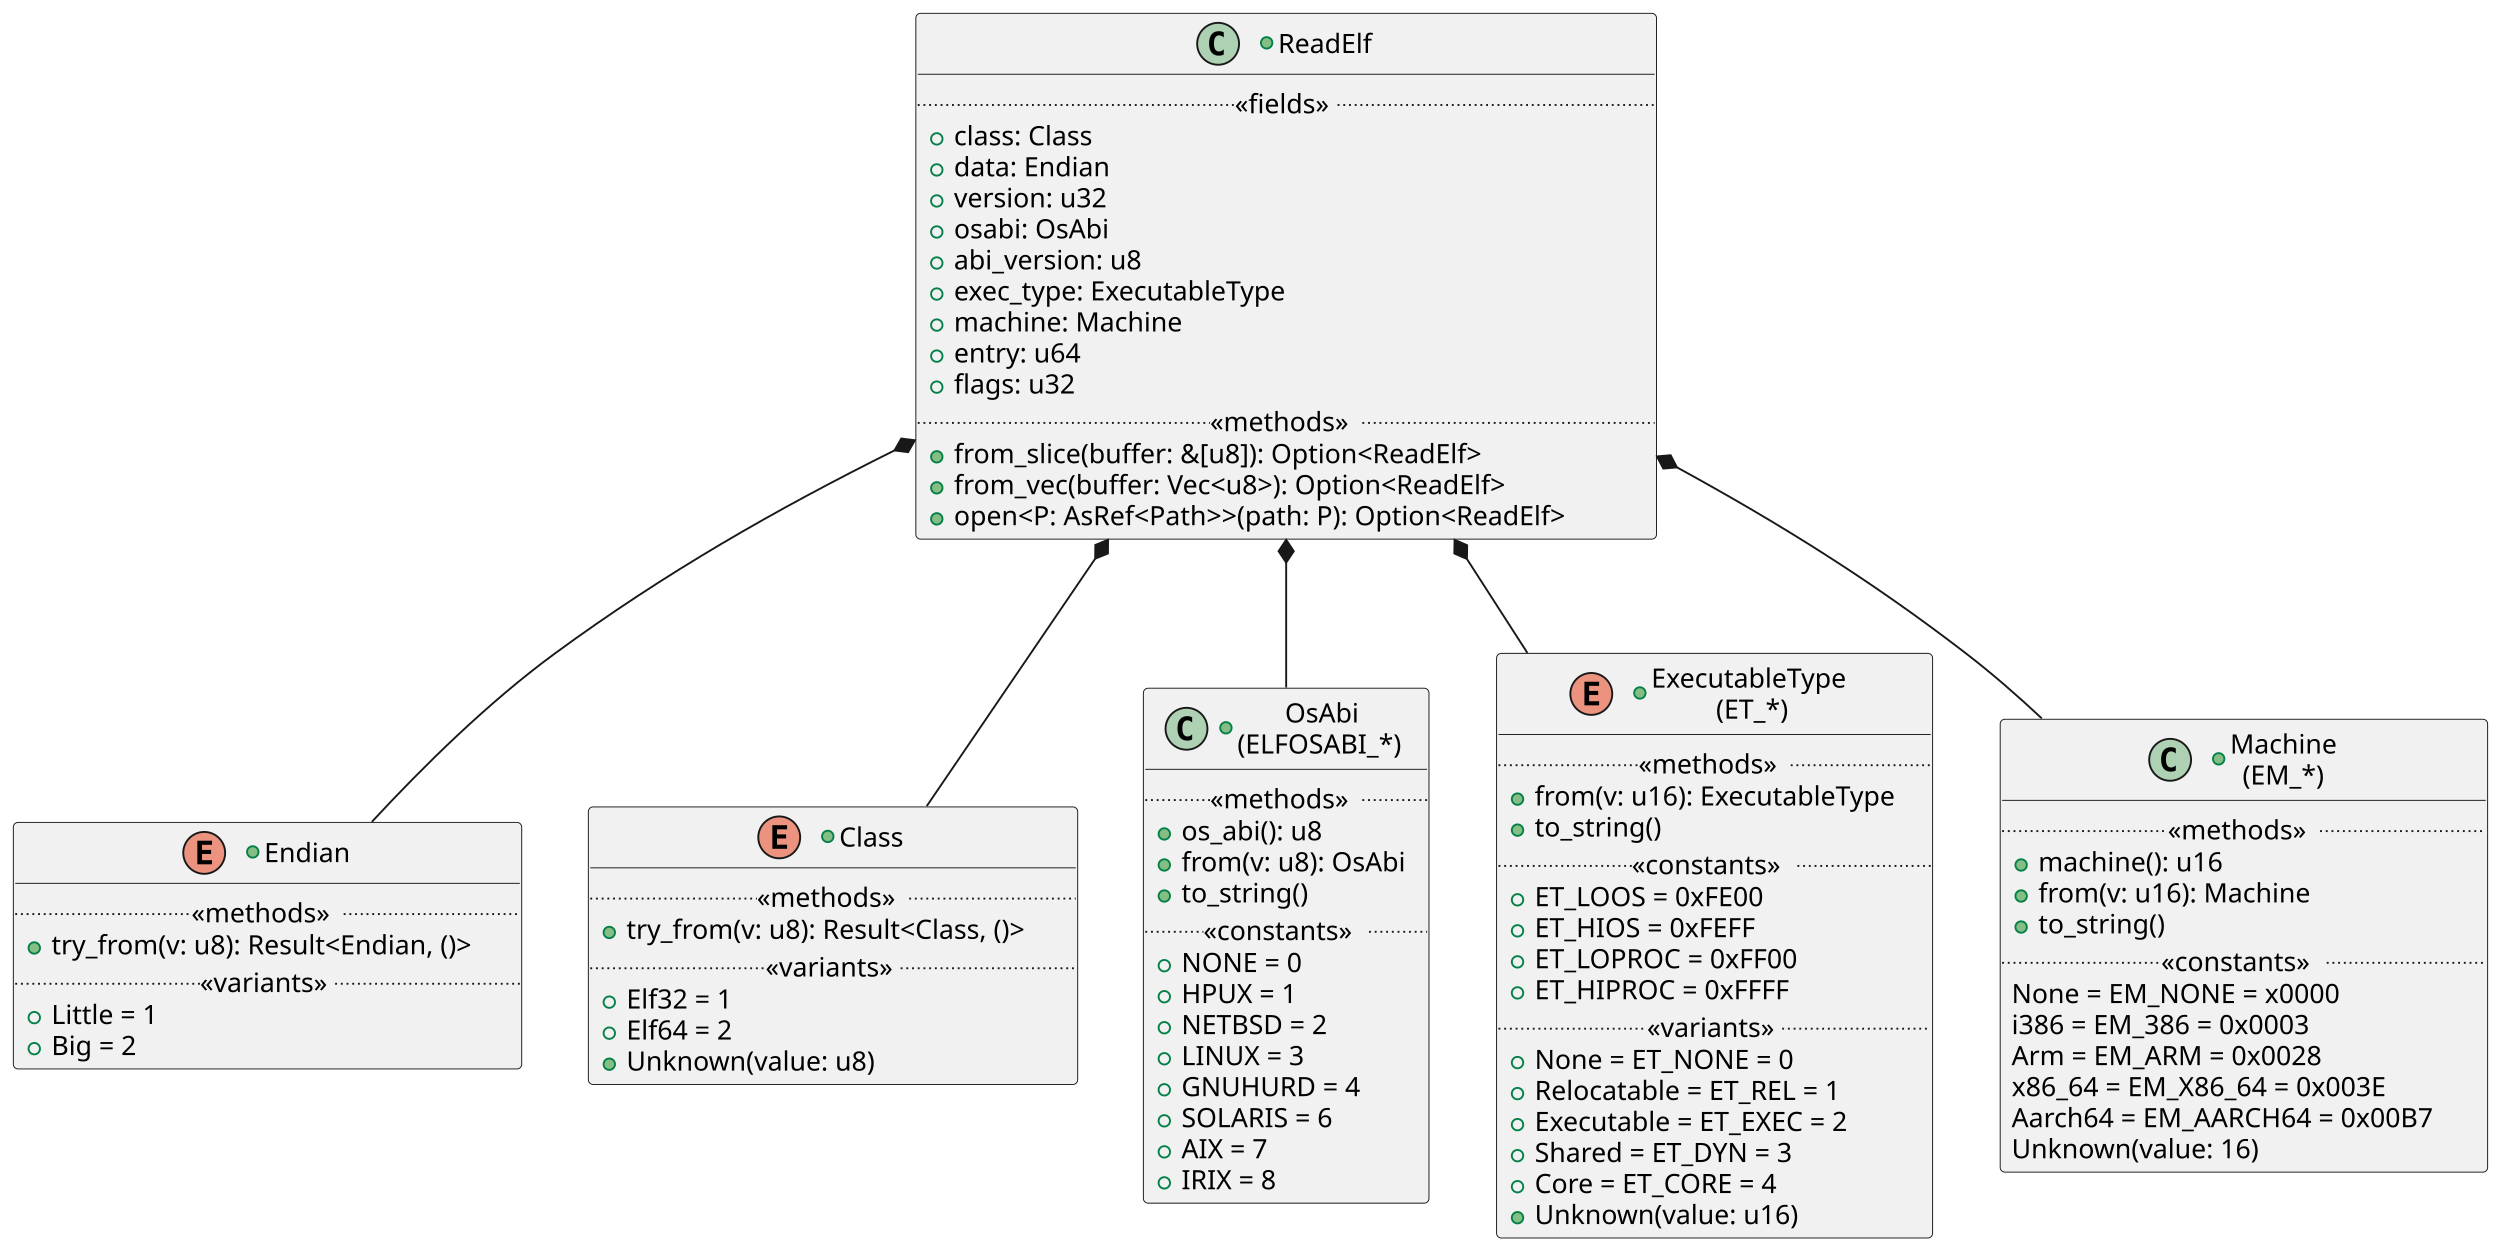
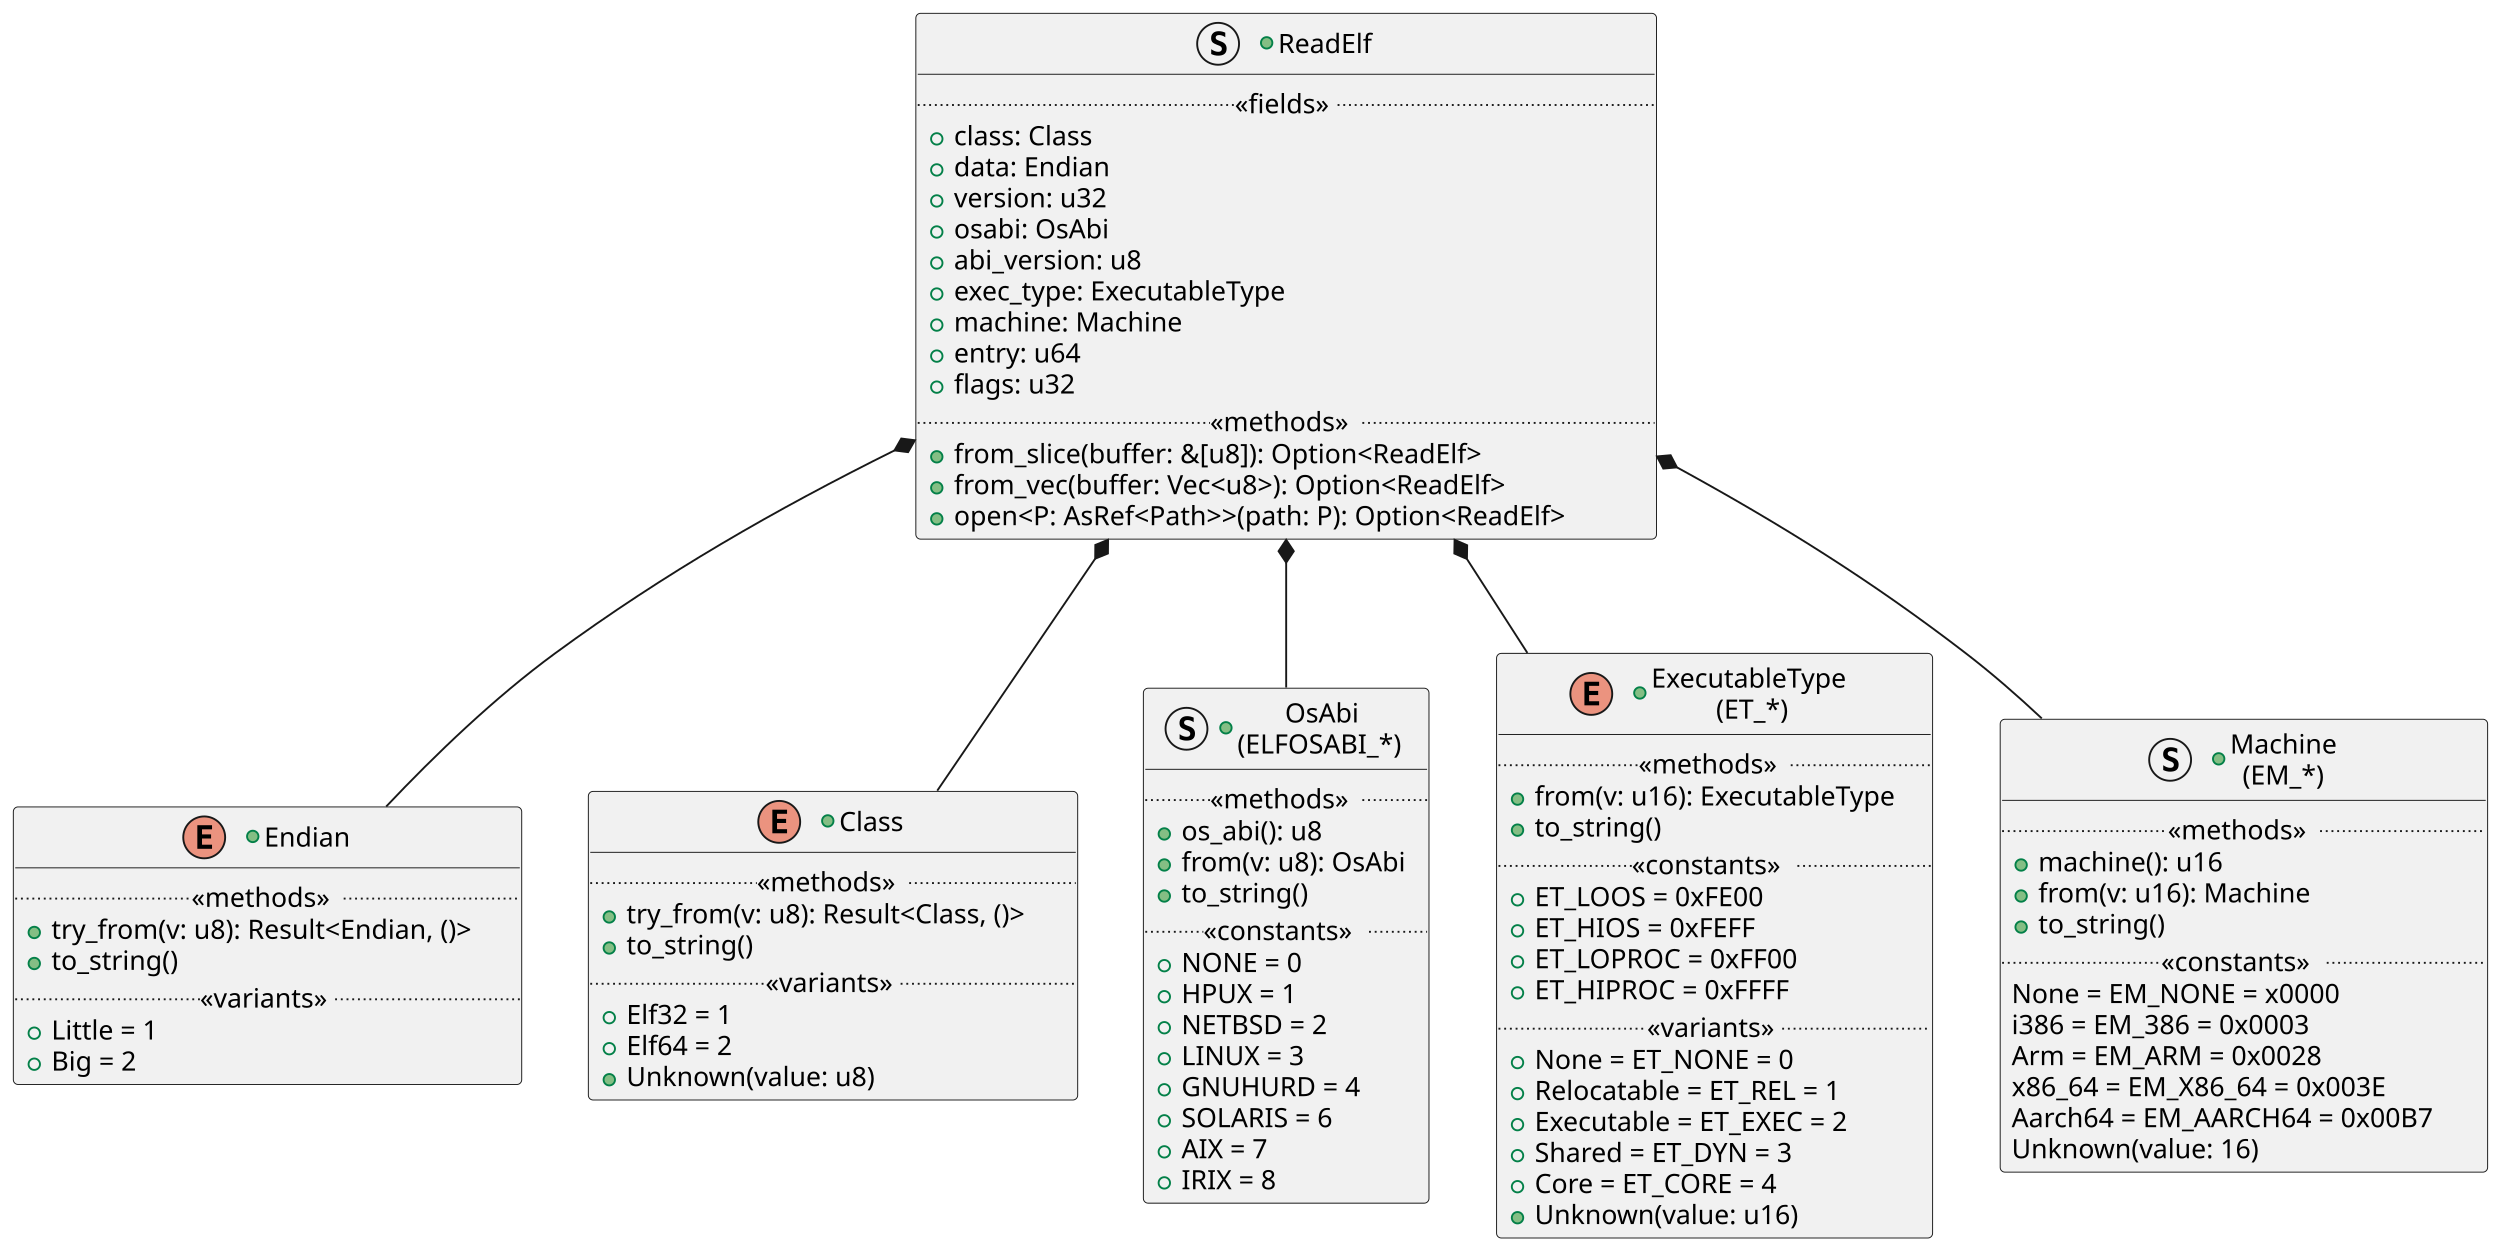
<svg xmlns="http://www.w3.org/2000/svg" contentStyleType="text/css" height="657px" preserveAspectRatio="none" style="width:1313px;height:657px;background:#FFFFFF;" version="1.1" viewBox="0 0 1313 657" width="1313px" zoomAndPan="magnify">
  <defs />
  <g>
    <g id="elem_ReadElf">
      <rect codeLine="1" fill="#F1F1F1" height="276.156" id="ReadElf" rx="2.5" ry="2.5" style="stroke:#181818;stroke-width:0.5;" width="389" x="481" y="7" />
-       <ellipse cx="639.75" cy="23" fill="#ADD1B2" rx="11" ry="11" style="stroke:#181818;stroke-width:1.0;" />
-       <path d="M642.719,28.641 Q642.141,28.938 641.5,29.078 Q640.859,29.234 640.156,29.234 Q637.656,29.234 636.328,27.594 Q635.016,25.938 635.016,22.812 Q635.016,19.688 636.328,18.031 Q637.656,16.375 640.156,16.375 Q640.859,16.375 641.5,16.531 Q642.156,16.688 642.719,16.984 L642.719,19.703 Q642.094,19.125 641.5,18.859 Q640.906,18.578 640.281,18.578 Q638.938,18.578 638.25,19.656 Q637.562,20.719 637.562,22.812 Q637.562,24.906 638.25,25.984 Q638.938,27.047 640.281,27.047 Q640.906,27.047 641.5,26.781 Q642.094,26.5 642.719,25.922 L642.719,28.641 Z " fill="#000000" />
+       <ellipse cx="639.75" cy="23" fill="#F1F1F1" rx="11" ry="11" style="stroke:#181818;stroke-width:1.0;" />
+       <path d="M639.234,23.562 Q637.375,22.859 636.719,22.094 Q636.078,21.312 636.078,20 Q636.078,18.312 637.156,17.344 Q638.234,16.375 640.109,16.375 Q640.969,16.375 641.812,16.578 Q642.672,16.766 643.516,17.156 L643.516,19.547 Q642.734,18.984 641.906,18.703 Q641.094,18.406 640.297,18.406 Q639.422,18.406 638.938,18.766 Q638.469,19.125 638.469,19.781 Q638.469,20.297 638.812,20.641 Q639.156,20.969 640.25,21.375 L641.312,21.781 Q642.797,22.328 643.5,23.234 Q644.219,24.141 644.219,25.516 Q644.219,27.391 643.109,28.312 Q642,29.234 639.75,29.234 Q638.828,29.234 637.906,29.016 Q636.984,28.797 636.125,28.375 L636.125,25.844 Q637.094,26.531 638.016,26.875 Q638.938,27.219 639.828,27.219 Q640.734,27.219 641.234,26.812 Q641.734,26.391 641.734,25.656 Q641.734,25.094 641.391,24.688 Q641.062,24.266 640.438,24.016 L639.234,23.562 Z " fill="#000000" />
      <ellipse cx="665.25" cy="22.5" fill="#84BE84" rx="3" ry="3" style="stroke:#038048;stroke-width:1.0;" />
      <text fill="#000000" font-family="sans-serif" font-size="14" lengthAdjust="spacing" textLength="52" x="671.25" y="27.847">ReadElf</text>
      <line style="stroke:#181818;stroke-width:0.5;" x1="482" x2="869" y1="39" y2="39" />
      <ellipse cx="492" cy="72.945" fill="none" rx="3" ry="3" style="stroke:#038048;stroke-width:1.0;" />
      <text fill="#000000" font-family="sans-serif" font-size="14" lengthAdjust="spacing" textLength="81" x="501" y="76.292">class: Class</text>
      <ellipse cx="492" cy="89.242" fill="none" rx="3" ry="3" style="stroke:#038048;stroke-width:1.0;" />
      <text fill="#000000" font-family="sans-serif" font-size="14" lengthAdjust="spacing" textLength="86" x="501" y="92.589">data: Endian</text>
      <ellipse cx="492" cy="105.539" fill="none" rx="3" ry="3" style="stroke:#038048;stroke-width:1.0;" />
      <text fill="#000000" font-family="sans-serif" font-size="14" lengthAdjust="spacing" textLength="86" x="501" y="108.886">version: u32</text>
      <ellipse cx="492" cy="121.836" fill="none" rx="3" ry="3" style="stroke:#038048;stroke-width:1.0;" />
      <text fill="#000000" font-family="sans-serif" font-size="14" lengthAdjust="spacing" textLength="86" x="501" y="125.183">osabi: OsAbi</text>
      <ellipse cx="492" cy="138.133" fill="none" rx="3" ry="3" style="stroke:#038048;stroke-width:1.0;" />
      <text fill="#000000" font-family="sans-serif" font-size="14" lengthAdjust="spacing" textLength="104" x="501" y="141.48">abi_version: u8</text>
      <ellipse cx="492" cy="154.43" fill="none" rx="3" ry="3" style="stroke:#038048;stroke-width:1.0;" />
      <text fill="#000000" font-family="sans-serif" font-size="14" lengthAdjust="spacing" textLength="189" x="501" y="157.776">exec_type: ExecutableType</text>
      <ellipse cx="492" cy="170.727" fill="none" rx="3" ry="3" style="stroke:#038048;stroke-width:1.0;" />
      <text fill="#000000" font-family="sans-serif" font-size="14" lengthAdjust="spacing" textLength="126" x="501" y="174.073">machine: Machine</text>
      <ellipse cx="492" cy="187.023" fill="none" rx="3" ry="3" style="stroke:#038048;stroke-width:1.0;" />
      <text fill="#000000" font-family="sans-serif" font-size="14" lengthAdjust="spacing" textLength="71" x="501" y="190.37">entry: u64</text>
      <ellipse cx="492" cy="203.32" fill="none" rx="3" ry="3" style="stroke:#038048;stroke-width:1.0;" />
      <text fill="#000000" font-family="sans-serif" font-size="14" lengthAdjust="spacing" textLength="68" x="501" y="206.667">flags: u32</text>
      <line style="stroke:#181818;stroke-width:1.0;stroke-dasharray:1.0,2.0;" x1="482" x2="648.5" y1="55.148" y2="55.148" />
      <text fill="#000000" font-family="sans-serif" font-size="14" lengthAdjust="spacing" textLength="54" x="648.5" y="59.495">«fields»</text>
      <line style="stroke:#181818;stroke-width:1.0;stroke-dasharray:1.0,2.0;" x1="702.5" x2="869" y1="55.148" y2="55.148" />
      <ellipse cx="492" cy="239.914" fill="#84BE84" rx="3" ry="3" style="stroke:#038048;stroke-width:1.0;" />
      <text fill="#000000" font-family="sans-serif" font-size="14" lengthAdjust="spacing" textLength="299" x="501" y="243.261">from_slice(buffer: &amp;[u8]): Option&lt;ReadElf&gt;</text>
      <ellipse cx="492" cy="256.211" fill="#84BE84" rx="3" ry="3" style="stroke:#038048;stroke-width:1.0;" />
      <text fill="#000000" font-family="sans-serif" font-size="14" lengthAdjust="spacing" textLength="320" x="501" y="259.558">from_vec(buffer: Vec&lt;u8&gt;): Option&lt;ReadElf&gt;</text>
      <ellipse cx="492" cy="272.508" fill="#84BE84" rx="3" ry="3" style="stroke:#038048;stroke-width:1.0;" />
      <text fill="#000000" font-family="sans-serif" font-size="14" lengthAdjust="spacing" textLength="363" x="501" y="275.854">open&lt;P: AsRef&lt;Path&gt;&gt;(path: P): Option&lt;ReadElf&gt;</text>
      <line style="stroke:#181818;stroke-width:1.0;stroke-dasharray:1.0,2.0;" x1="482" x2="635.5" y1="222.117" y2="222.117" />
      <text fill="#000000" font-family="sans-serif" font-size="14" lengthAdjust="spacing" textLength="80" x="635.5" y="226.464">«methods»</text>
      <line style="stroke:#181818;stroke-width:1.0;stroke-dasharray:1.0,2.0;" x1="715.5" x2="869" y1="222.117" y2="222.117" />
    </g>
    <g id="elem_Endian">
-       <rect codeLine="18" fill="#F1F1F1" height="129.484" id="Endian" rx="2.5" ry="2.5" style="stroke:#181818;stroke-width:0.5;" width="267" x="7" y="431.93" />
-       <ellipse cx="107.25" cy="447.93" fill="#EB937F" rx="11" ry="11" style="stroke:#181818;stroke-width:1.0;" />
-       <path d="M111.359,453.93 L103.641,453.93 L103.641,441.539 L111.359,441.539 L111.359,443.696 L106.094,443.696 L106.094,446.368 L110.859,446.368 L110.859,448.524 L106.094,448.524 L106.094,451.774 L111.359,451.774 L111.359,453.93 Z " fill="#000000" />
-       <ellipse cx="132.75" cy="447.43" fill="#84BE84" rx="3" ry="3" style="stroke:#038048;stroke-width:1.0;" />
-       <text fill="#000000" font-family="sans-serif" font-size="14" lengthAdjust="spacing" textLength="47" x="138.75" y="452.777">Endian</text>
-       <line style="stroke:#181818;stroke-width:0.5;" x1="8" x2="273" y1="463.93" y2="463.93" />
-       <ellipse cx="18" cy="497.875" fill="#84BE84" rx="3" ry="3" style="stroke:#038048;stroke-width:1.0;" />
-       <text fill="#000000" font-family="sans-serif" font-size="14" lengthAdjust="spacing" textLength="241" x="27" y="501.222">try_from(v: u8): Result&lt;Endian, ()&gt;</text>
-       <line style="stroke:#181818;stroke-width:1.0;stroke-dasharray:1.0,2.0;" x1="8" x2="100.5" y1="480.078" y2="480.078" />
-       <text fill="#000000" font-family="sans-serif" font-size="14" lengthAdjust="spacing" textLength="80" x="100.5" y="484.425">«methods»</text>
-       <line style="stroke:#181818;stroke-width:1.0;stroke-dasharray:1.0,2.0;" x1="180.5" x2="273" y1="480.078" y2="480.078" />
-       <ellipse cx="18" cy="534.469" fill="none" rx="3" ry="3" style="stroke:#038048;stroke-width:1.0;" />
-       <text fill="#000000" font-family="sans-serif" font-size="14" lengthAdjust="spacing" textLength="61" x="27" y="537.816">Little = 1</text>
-       <ellipse cx="18" cy="550.766" fill="none" rx="3" ry="3" style="stroke:#038048;stroke-width:1.0;" />
-       <text fill="#000000" font-family="sans-serif" font-size="14" lengthAdjust="spacing" textLength="51" x="27" y="554.113">Big = 2</text>
-       <line style="stroke:#181818;stroke-width:1.0;stroke-dasharray:1.0,2.0;" x1="8" x2="105" y1="516.672" y2="516.672" />
-       <text fill="#000000" font-family="sans-serif" font-size="14" lengthAdjust="spacing" textLength="71" x="105" y="521.019">«variants»</text>
-       <line style="stroke:#181818;stroke-width:1.0;stroke-dasharray:1.0,2.0;" x1="176" x2="273" y1="516.672" y2="516.672" />
+       <rect codeLine="18" fill="#F1F1F1" height="145.781" id="Endian" rx="2.5" ry="2.5" style="stroke:#181818;stroke-width:0.5;" width="267" x="7" y="423.79" />
+       <ellipse cx="107.25" cy="439.79" fill="#EB937F" rx="11" ry="11" style="stroke:#181818;stroke-width:1.0;" />
+       <path d="M111.359,445.79 L103.641,445.79 L103.641,433.399 L111.359,433.399 L111.359,435.556 L106.094,435.556 L106.094,438.228 L110.859,438.228 L110.859,440.384 L106.094,440.384 L106.094,443.634 L111.359,443.634 L111.359,445.79 Z " fill="#000000" />
+       <ellipse cx="132.75" cy="439.29" fill="#84BE84" rx="3" ry="3" style="stroke:#038048;stroke-width:1.0;" />
+       <text fill="#000000" font-family="sans-serif" font-size="14" lengthAdjust="spacing" textLength="47" x="138.75" y="444.637">Endian</text>
+       <line style="stroke:#181818;stroke-width:0.5;" x1="8" x2="273" y1="455.79" y2="455.79" />
+       <ellipse cx="18" cy="489.735" fill="#84BE84" rx="3" ry="3" style="stroke:#038048;stroke-width:1.0;" />
+       <text fill="#000000" font-family="sans-serif" font-size="14" lengthAdjust="spacing" textLength="241" x="27" y="493.082">try_from(v: u8): Result&lt;Endian, ()&gt;</text>
+       <ellipse cx="18" cy="506.032" fill="#84BE84" rx="3" ry="3" style="stroke:#038048;stroke-width:1.0;" />
+       <text fill="#000000" font-family="sans-serif" font-size="14" lengthAdjust="spacing" textLength="70" x="27" y="509.379">to_string()</text>
+       <line style="stroke:#181818;stroke-width:1.0;stroke-dasharray:1.0,2.0;" x1="8" x2="100.5" y1="471.938" y2="471.938" />
+       <text fill="#000000" font-family="sans-serif" font-size="14" lengthAdjust="spacing" textLength="80" x="100.5" y="476.285">«methods»</text>
+       <line style="stroke:#181818;stroke-width:1.0;stroke-dasharray:1.0,2.0;" x1="180.5" x2="273" y1="471.938" y2="471.938" />
+       <ellipse cx="18" cy="542.626" fill="none" rx="3" ry="3" style="stroke:#038048;stroke-width:1.0;" />
+       <text fill="#000000" font-family="sans-serif" font-size="14" lengthAdjust="spacing" textLength="61" x="27" y="545.973">Little = 1</text>
+       <ellipse cx="18" cy="558.923" fill="none" rx="3" ry="3" style="stroke:#038048;stroke-width:1.0;" />
+       <text fill="#000000" font-family="sans-serif" font-size="14" lengthAdjust="spacing" textLength="51" x="27" y="562.269">Big = 2</text>
+       <line style="stroke:#181818;stroke-width:1.0;stroke-dasharray:1.0,2.0;" x1="8" x2="105" y1="524.829" y2="524.829" />
+       <text fill="#000000" font-family="sans-serif" font-size="14" lengthAdjust="spacing" textLength="71" x="105" y="529.176">«variants»</text>
+       <line style="stroke:#181818;stroke-width:1.0;stroke-dasharray:1.0,2.0;" x1="176" x2="273" y1="524.829" y2="524.829" />
    </g>
    <g id="elem_Class">
-       <rect codeLine="26" fill="#F1F1F1" height="145.781" id="Class" rx="2.5" ry="2.5" style="stroke:#181818;stroke-width:0.5;" width="257" x="309" y="423.79" />
-       <ellipse cx="409.25" cy="439.79" fill="#EB937F" rx="11" ry="11" style="stroke:#181818;stroke-width:1.0;" />
-       <path d="M413.359,445.79 L405.641,445.79 L405.641,433.399 L413.359,433.399 L413.359,435.556 L408.094,435.556 L408.094,438.228 L412.859,438.228 L412.859,440.384 L408.094,440.384 L408.094,443.634 L413.359,443.634 L413.359,445.79 Z " fill="#000000" />
-       <ellipse cx="434.75" cy="439.29" fill="#84BE84" rx="3" ry="3" style="stroke:#038048;stroke-width:1.0;" />
-       <text fill="#000000" font-family="sans-serif" font-size="14" lengthAdjust="spacing" textLength="37" x="440.75" y="444.637">Class</text>
-       <line style="stroke:#181818;stroke-width:0.5;" x1="310" x2="565" y1="455.79" y2="455.79" />
-       <ellipse cx="320" cy="489.735" fill="#84BE84" rx="3" ry="3" style="stroke:#038048;stroke-width:1.0;" />
-       <text fill="#000000" font-family="sans-serif" font-size="14" lengthAdjust="spacing" textLength="231" x="329" y="493.082">try_from(v: u8): Result&lt;Class, ()&gt;</text>
-       <line style="stroke:#181818;stroke-width:1.0;stroke-dasharray:1.0,2.0;" x1="310" x2="397.5" y1="471.938" y2="471.938" />
-       <text fill="#000000" font-family="sans-serif" font-size="14" lengthAdjust="spacing" textLength="80" x="397.5" y="476.285">«methods»</text>
-       <line style="stroke:#181818;stroke-width:1.0;stroke-dasharray:1.0,2.0;" x1="477.5" x2="565" y1="471.938" y2="471.938" />
-       <ellipse cx="320" cy="526.329" fill="none" rx="3" ry="3" style="stroke:#038048;stroke-width:1.0;" />
-       <text fill="#000000" font-family="sans-serif" font-size="14" lengthAdjust="spacing" textLength="63" x="329" y="529.676">Elf32 = 1</text>
-       <ellipse cx="320" cy="542.626" fill="none" rx="3" ry="3" style="stroke:#038048;stroke-width:1.0;" />
-       <text fill="#000000" font-family="sans-serif" font-size="14" lengthAdjust="spacing" textLength="63" x="329" y="545.973">Elf64 = 2</text>
-       <ellipse cx="320" cy="558.923" fill="#84BE84" rx="3" ry="3" style="stroke:#038048;stroke-width:1.0;" />
-       <text fill="#000000" font-family="sans-serif" font-size="14" lengthAdjust="spacing" textLength="138" x="329" y="562.269">Unknown(value: u8)</text>
-       <line style="stroke:#181818;stroke-width:1.0;stroke-dasharray:1.0,2.0;" x1="310" x2="402" y1="508.532" y2="508.532" />
-       <text fill="#000000" font-family="sans-serif" font-size="14" lengthAdjust="spacing" textLength="71" x="402" y="512.879">«variants»</text>
-       <line style="stroke:#181818;stroke-width:1.0;stroke-dasharray:1.0,2.0;" x1="473" x2="565" y1="508.532" y2="508.532" />
+       <rect codeLine="27" fill="#F1F1F1" height="162.078" id="Class" rx="2.5" ry="2.5" style="stroke:#181818;stroke-width:0.5;" width="257" x="309" y="415.64" />
+       <ellipse cx="409.25" cy="431.64" fill="#EB937F" rx="11" ry="11" style="stroke:#181818;stroke-width:1.0;" />
+       <path d="M413.359,437.64 L405.641,437.64 L405.641,425.249 L413.359,425.249 L413.359,427.406 L408.094,427.406 L408.094,430.077 L412.859,430.077 L412.859,432.234 L408.094,432.234 L408.094,435.484 L413.359,435.484 L413.359,437.64 Z " fill="#000000" />
+       <ellipse cx="434.75" cy="431.14" fill="#84BE84" rx="3" ry="3" style="stroke:#038048;stroke-width:1.0;" />
+       <text fill="#000000" font-family="sans-serif" font-size="14" lengthAdjust="spacing" textLength="37" x="440.75" y="436.487">Class</text>
+       <line style="stroke:#181818;stroke-width:0.5;" x1="310" x2="565" y1="447.64" y2="447.64" />
+       <ellipse cx="320" cy="481.585" fill="#84BE84" rx="3" ry="3" style="stroke:#038048;stroke-width:1.0;" />
+       <text fill="#000000" font-family="sans-serif" font-size="14" lengthAdjust="spacing" textLength="231" x="329" y="484.932">try_from(v: u8): Result&lt;Class, ()&gt;</text>
+       <ellipse cx="320" cy="497.882" fill="#84BE84" rx="3" ry="3" style="stroke:#038048;stroke-width:1.0;" />
+       <text fill="#000000" font-family="sans-serif" font-size="14" lengthAdjust="spacing" textLength="70" x="329" y="501.229">to_string()</text>
+       <line style="stroke:#181818;stroke-width:1.0;stroke-dasharray:1.0,2.0;" x1="310" x2="397.5" y1="463.788" y2="463.788" />
+       <text fill="#000000" font-family="sans-serif" font-size="14" lengthAdjust="spacing" textLength="80" x="397.5" y="468.135">«methods»</text>
+       <line style="stroke:#181818;stroke-width:1.0;stroke-dasharray:1.0,2.0;" x1="477.5" x2="565" y1="463.788" y2="463.788" />
+       <ellipse cx="320" cy="534.476" fill="none" rx="3" ry="3" style="stroke:#038048;stroke-width:1.0;" />
+       <text fill="#000000" font-family="sans-serif" font-size="14" lengthAdjust="spacing" textLength="63" x="329" y="537.823">Elf32 = 1</text>
+       <ellipse cx="320" cy="550.773" fill="none" rx="3" ry="3" style="stroke:#038048;stroke-width:1.0;" />
+       <text fill="#000000" font-family="sans-serif" font-size="14" lengthAdjust="spacing" textLength="63" x="329" y="554.12">Elf64 = 2</text>
+       <ellipse cx="320" cy="567.07" fill="#84BE84" rx="3" ry="3" style="stroke:#038048;stroke-width:1.0;" />
+       <text fill="#000000" font-family="sans-serif" font-size="14" lengthAdjust="spacing" textLength="138" x="329" y="570.416">Unknown(value: u8)</text>
+       <line style="stroke:#181818;stroke-width:1.0;stroke-dasharray:1.0,2.0;" x1="310" x2="402" y1="516.679" y2="516.679" />
+       <text fill="#000000" font-family="sans-serif" font-size="14" lengthAdjust="spacing" textLength="71" x="402" y="521.026">«variants»</text>
+       <line style="stroke:#181818;stroke-width:1.0;stroke-dasharray:1.0,2.0;" x1="473" x2="565" y1="516.679" y2="516.679" />
    </g>
    <g id="elem_OsAbi">
-       <rect codeLine="35" fill="#F1F1F1" height="270.453" id="OsAbi" rx="2.5" ry="2.5" style="stroke:#181818;stroke-width:0.5;" width="150" x="600.5" y="361.45" />
-       <ellipse cx="623.15" cy="382.747" fill="#ADD1B2" rx="11" ry="11" style="stroke:#181818;stroke-width:1.0;" />
-       <path d="M626.119,388.387 Q625.541,388.684 624.9,388.825 Q624.259,388.981 623.556,388.981 Q621.056,388.981 619.728,387.341 Q618.416,385.684 618.416,382.559 Q618.416,379.434 619.728,377.778 Q621.056,376.122 623.556,376.122 Q624.259,376.122 624.9,376.278 Q625.556,376.434 626.119,376.731 L626.119,379.45 Q625.494,378.872 624.9,378.606 Q624.306,378.325 623.681,378.325 Q622.337,378.325 621.65,379.403 Q620.962,380.466 620.962,382.559 Q620.962,384.653 621.65,385.731 Q622.337,386.794 623.681,386.794 Q624.306,386.794 624.9,386.528 Q625.494,386.247 626.119,385.669 L626.119,388.387 Z " fill="#000000" />
+       <rect codeLine="37" fill="#F1F1F1" height="270.453" id="OsAbi" rx="2.5" ry="2.5" style="stroke:#181818;stroke-width:0.5;" width="150" x="600.5" y="361.45" />
+       <ellipse cx="623.15" cy="382.747" fill="#F1F1F1" rx="11" ry="11" style="stroke:#181818;stroke-width:1.0;" />
+       <path d="M622.634,383.309 Q620.775,382.606 620.119,381.841 Q619.478,381.059 619.478,379.747 Q619.478,378.059 620.556,377.091 Q621.634,376.122 623.509,376.122 Q624.369,376.122 625.212,376.325 Q626.072,376.512 626.916,376.903 L626.916,379.294 Q626.134,378.731 625.306,378.45 Q624.494,378.153 623.697,378.153 Q622.822,378.153 622.337,378.512 Q621.869,378.872 621.869,379.528 Q621.869,380.044 622.212,380.387 Q622.556,380.716 623.65,381.122 L624.712,381.528 Q626.197,382.075 626.9,382.981 Q627.619,383.887 627.619,385.262 Q627.619,387.137 626.509,388.059 Q625.4,388.981 623.15,388.981 Q622.228,388.981 621.306,388.762 Q620.384,388.544 619.525,388.122 L619.525,385.591 Q620.494,386.278 621.416,386.622 Q622.337,386.966 623.228,386.966 Q624.134,386.966 624.634,386.559 Q625.134,386.137 625.134,385.403 Q625.134,384.841 624.791,384.434 Q624.462,384.012 623.837,383.762 L622.634,383.309 Z " fill="#000000" />
      <ellipse cx="643.85" cy="382.247" fill="#84BE84" rx="3" ry="3" style="stroke:#038048;stroke-width:1.0;" />
      <text fill="#000000" font-family="sans-serif" font-size="14" lengthAdjust="spacing" textLength="40" x="674.85" y="379.445">OsAbi</text>
      <text fill="#000000" font-family="sans-serif" font-size="14" lengthAdjust="spacing" textLength="90" x="649.85" y="395.742">(ELFOSABI_*)</text>
      <line style="stroke:#181818;stroke-width:0.5;" x1="601.5" x2="749.5" y1="404.044" y2="404.044" />
      <ellipse cx="611.5" cy="437.989" fill="#84BE84" rx="3" ry="3" style="stroke:#038048;stroke-width:1.0;" />
      <text fill="#000000" font-family="sans-serif" font-size="14" lengthAdjust="spacing" textLength="81" x="620.5" y="441.336">os_abi(): u8</text>
      <ellipse cx="611.5" cy="454.286" fill="#84BE84" rx="3" ry="3" style="stroke:#038048;stroke-width:1.0;" />
      <text fill="#000000" font-family="sans-serif" font-size="14" lengthAdjust="spacing" textLength="124" x="620.5" y="457.633">from(v: u8): OsAbi</text>
      <ellipse cx="611.5" cy="470.583" fill="#84BE84" rx="3" ry="3" style="stroke:#038048;stroke-width:1.0;" />
      <text fill="#000000" font-family="sans-serif" font-size="14" lengthAdjust="spacing" textLength="70" x="620.5" y="473.93">to_string()</text>
      <line style="stroke:#181818;stroke-width:1.0;stroke-dasharray:1.0,2.0;" x1="601.5" x2="635.5" y1="420.192" y2="420.192" />
      <text fill="#000000" font-family="sans-serif" font-size="14" lengthAdjust="spacing" textLength="80" x="635.5" y="424.539">«methods»</text>
      <line style="stroke:#181818;stroke-width:1.0;stroke-dasharray:1.0,2.0;" x1="715.5" x2="749.5" y1="420.192" y2="420.192" />
      <ellipse cx="611.5" cy="507.177" fill="none" rx="3" ry="3" style="stroke:#038048;stroke-width:1.0;" />
      <text fill="#000000" font-family="sans-serif" font-size="14" lengthAdjust="spacing" textLength="69" x="620.5" y="510.523">NONE = 0</text>
      <ellipse cx="611.5" cy="523.473" fill="none" rx="3" ry="3" style="stroke:#038048;stroke-width:1.0;" />
      <text fill="#000000" font-family="sans-serif" font-size="14" lengthAdjust="spacing" textLength="67" x="620.5" y="526.82">HPUX = 1</text>
      <ellipse cx="611.5" cy="539.77" fill="none" rx="3" ry="3" style="stroke:#038048;stroke-width:1.0;" />
      <text fill="#000000" font-family="sans-serif" font-size="14" lengthAdjust="spacing" textLength="87" x="620.5" y="543.117">NETBSD = 2</text>
      <ellipse cx="611.5" cy="556.067" fill="none" rx="3" ry="3" style="stroke:#038048;stroke-width:1.0;" />
      <text fill="#000000" font-family="sans-serif" font-size="14" lengthAdjust="spacing" textLength="68" x="620.5" y="559.414">LINUX = 3</text>
      <ellipse cx="611.5" cy="572.364" fill="none" rx="3" ry="3" style="stroke:#038048;stroke-width:1.0;" />
      <text fill="#000000" font-family="sans-serif" font-size="14" lengthAdjust="spacing" textLength="101" x="620.5" y="575.711">GNUHURD = 4</text>
      <ellipse cx="611.5" cy="588.661" fill="none" rx="3" ry="3" style="stroke:#038048;stroke-width:1.0;" />
      <text fill="#000000" font-family="sans-serif" font-size="14" lengthAdjust="spacing" textLength="87" x="620.5" y="592.008">SOLARIS = 6</text>
      <ellipse cx="611.5" cy="604.958" fill="none" rx="3" ry="3" style="stroke:#038048;stroke-width:1.0;" />
      <text fill="#000000" font-family="sans-serif" font-size="14" lengthAdjust="spacing" textLength="50" x="620.5" y="608.304">AIX = 7</text>
      <ellipse cx="611.5" cy="621.255" fill="none" rx="3" ry="3" style="stroke:#038048;stroke-width:1.0;" />
      <text fill="#000000" font-family="sans-serif" font-size="14" lengthAdjust="spacing" textLength="54" x="620.5" y="624.601">IRIX = 8</text>
      <line style="stroke:#181818;stroke-width:1.0;stroke-dasharray:1.0,2.0;" x1="601.5" x2="632" y1="489.38" y2="489.38" />
      <text fill="#000000" font-family="sans-serif" font-size="14" lengthAdjust="spacing" textLength="87" x="632" y="493.726">«constants»</text>
      <line style="stroke:#181818;stroke-width:1.0;stroke-dasharray:1.0,2.0;" x1="719" x2="749.5" y1="489.38" y2="489.38" />
    </g>
    <g id="elem_ExecutableType">
-       <rect codeLine="51" fill="#F1F1F1" height="307.047" id="ExecutableType" rx="2.5" ry="2.5" style="stroke:#181818;stroke-width:0.5;" width="229" x="786" y="343.15" />
+       <rect codeLine="53" fill="#F1F1F1" height="307.047" id="ExecutableType" rx="2.5" ry="2.5" style="stroke:#181818;stroke-width:0.5;" width="229" x="786" y="343.15" />
      <ellipse cx="835.75" cy="364.447" fill="#EB937F" rx="11" ry="11" style="stroke:#181818;stroke-width:1.0;" />
      <path d="M839.859,370.447 L832.141,370.447 L832.141,358.056 L839.859,358.056 L839.859,360.212 L834.594,360.212 L834.594,362.884 L839.359,362.884 L839.359,365.041 L834.594,365.041 L834.594,368.291 L839.859,368.291 L839.859,370.447 Z " fill="#000000" />
      <ellipse cx="861.25" cy="363.947" fill="#84BE84" rx="3" ry="3" style="stroke:#038048;stroke-width:1.0;" />
      <text fill="#000000" font-family="sans-serif" font-size="14" lengthAdjust="spacing" textLength="110" x="867.25" y="361.145">ExecutableType</text>
      <text fill="#000000" font-family="sans-serif" font-size="14" lengthAdjust="spacing" textLength="42" x="901.25" y="377.442">(ET_*)</text>
      <line style="stroke:#181818;stroke-width:0.5;" x1="787" x2="1014" y1="385.744" y2="385.744" />
      <ellipse cx="797" cy="419.689" fill="#84BE84" rx="3" ry="3" style="stroke:#038048;stroke-width:1.0;" />
      <text fill="#000000" font-family="sans-serif" font-size="14" lengthAdjust="spacing" textLength="203" x="806" y="423.036">from(v: u16): ExecutableType</text>
      <ellipse cx="797" cy="435.986" fill="#84BE84" rx="3" ry="3" style="stroke:#038048;stroke-width:1.0;" />
      <text fill="#000000" font-family="sans-serif" font-size="14" lengthAdjust="spacing" textLength="70" x="806" y="439.333">to_string()</text>
      <line style="stroke:#181818;stroke-width:1.0;stroke-dasharray:1.0,2.0;" x1="787" x2="860.5" y1="401.892" y2="401.892" />
      <text fill="#000000" font-family="sans-serif" font-size="14" lengthAdjust="spacing" textLength="80" x="860.5" y="406.239">«methods»</text>
      <line style="stroke:#181818;stroke-width:1.0;stroke-dasharray:1.0,2.0;" x1="940.5" x2="1014" y1="401.892" y2="401.892" />
      <ellipse cx="797" cy="472.58" fill="none" rx="3" ry="3" style="stroke:#038048;stroke-width:1.0;" />
      <text fill="#000000" font-family="sans-serif" font-size="14" lengthAdjust="spacing" textLength="134" x="806" y="475.926">ET_LOOS = 0xFE00</text>
      <ellipse cx="797" cy="488.877" fill="none" rx="3" ry="3" style="stroke:#038048;stroke-width:1.0;" />
      <text fill="#000000" font-family="sans-serif" font-size="14" lengthAdjust="spacing" textLength="127" x="806" y="492.223">ET_HIOS = 0xFEFF</text>
      <ellipse cx="797" cy="505.173" fill="none" rx="3" ry="3" style="stroke:#038048;stroke-width:1.0;" />
      <text fill="#000000" font-family="sans-serif" font-size="14" lengthAdjust="spacing" textLength="153" x="806" y="508.52">ET_LOPROC = 0xFF00</text>
      <ellipse cx="797" cy="521.47" fill="none" rx="3" ry="3" style="stroke:#038048;stroke-width:1.0;" />
      <text fill="#000000" font-family="sans-serif" font-size="14" lengthAdjust="spacing" textLength="146" x="806" y="524.817">ET_HIPROC = 0xFFFF</text>
      <line style="stroke:#181818;stroke-width:1.0;stroke-dasharray:1.0,2.0;" x1="787" x2="857" y1="454.783" y2="454.783" />
      <text fill="#000000" font-family="sans-serif" font-size="14" lengthAdjust="spacing" textLength="87" x="857" y="459.13">«constants»</text>
      <line style="stroke:#181818;stroke-width:1.0;stroke-dasharray:1.0,2.0;" x1="944" x2="1014" y1="454.783" y2="454.783" />
      <ellipse cx="797" cy="558.064" fill="none" rx="3" ry="3" style="stroke:#038048;stroke-width:1.0;" />
      <text fill="#000000" font-family="sans-serif" font-size="14" lengthAdjust="spacing" textLength="151" x="806" y="561.411">None = ET_NONE = 0</text>
      <ellipse cx="797" cy="574.361" fill="none" rx="3" ry="3" style="stroke:#038048;stroke-width:1.0;" />
      <text fill="#000000" font-family="sans-serif" font-size="14" lengthAdjust="spacing" textLength="181" x="806" y="577.708">Relocatable = ET_REL = 1</text>
      <ellipse cx="797" cy="590.658" fill="none" rx="3" ry="3" style="stroke:#038048;stroke-width:1.0;" />
      <text fill="#000000" font-family="sans-serif" font-size="14" lengthAdjust="spacing" textLength="187" x="806" y="594.005">Executable = ET_EXEC = 2</text>
      <ellipse cx="797" cy="606.955" fill="none" rx="3" ry="3" style="stroke:#038048;stroke-width:1.0;" />
      <text fill="#000000" font-family="sans-serif" font-size="14" lengthAdjust="spacing" textLength="153" x="806" y="610.301">Shared = ET_DYN = 3</text>
      <ellipse cx="797" cy="623.252" fill="none" rx="3" ry="3" style="stroke:#038048;stroke-width:1.0;" />
      <text fill="#000000" font-family="sans-serif" font-size="14" lengthAdjust="spacing" textLength="147" x="806" y="626.598">Core = ET_CORE = 4</text>
      <ellipse cx="797" cy="639.548" fill="#84BE84" rx="3" ry="3" style="stroke:#038048;stroke-width:1.0;" />
      <text fill="#000000" font-family="sans-serif" font-size="14" lengthAdjust="spacing" textLength="147" x="806" y="642.895">Unknown(value: u16)</text>
      <line style="stroke:#181818;stroke-width:1.0;stroke-dasharray:1.0,2.0;" x1="787" x2="865" y1="540.267" y2="540.267" />
      <text fill="#000000" font-family="sans-serif" font-size="14" lengthAdjust="spacing" textLength="71" x="865" y="544.614">«variants»</text>
      <line style="stroke:#181818;stroke-width:1.0;stroke-dasharray:1.0,2.0;" x1="936" x2="1014" y1="540.267" y2="540.267" />
    </g>
    <g id="elem_Machine">
-       <rect codeLine="69" fill="#F1F1F1" height="237.859" id="Machine" rx="2.5" ry="2.5" style="stroke:#181818;stroke-width:0.5;" width="256" x="1050.5" y="377.75" />
-       <ellipse cx="1139.75" cy="399.047" fill="#ADD1B2" rx="11" ry="11" style="stroke:#181818;stroke-width:1.0;" />
-       <path d="M1142.719,404.688 Q1142.141,404.984 1141.5,405.125 Q1140.859,405.281 1140.156,405.281 Q1137.656,405.281 1136.328,403.641 Q1135.016,401.984 1135.016,398.859 Q1135.016,395.734 1136.328,394.078 Q1137.656,392.422 1140.156,392.422 Q1140.859,392.422 1141.5,392.578 Q1142.156,392.734 1142.719,393.031 L1142.719,395.75 Q1142.094,395.172 1141.5,394.906 Q1140.906,394.625 1140.281,394.625 Q1138.938,394.625 1138.25,395.703 Q1137.562,396.766 1137.562,398.859 Q1137.562,400.953 1138.25,402.031 Q1138.938,403.094 1140.281,403.094 Q1140.906,403.094 1141.5,402.828 Q1142.094,402.547 1142.719,401.969 L1142.719,404.688 Z " fill="#000000" />
+       <rect codeLine="71" fill="#F1F1F1" height="237.859" id="Machine" rx="2.5" ry="2.5" style="stroke:#181818;stroke-width:0.5;" width="256" x="1050.5" y="377.75" />
+       <ellipse cx="1139.75" cy="399.047" fill="#F1F1F1" rx="11" ry="11" style="stroke:#181818;stroke-width:1.0;" />
+       <path d="M1139.234,399.609 Q1137.375,398.906 1136.719,398.141 Q1136.078,397.359 1136.078,396.047 Q1136.078,394.359 1137.156,393.391 Q1138.234,392.422 1140.109,392.422 Q1140.969,392.422 1141.812,392.625 Q1142.672,392.812 1143.516,393.203 L1143.516,395.594 Q1142.734,395.031 1141.906,394.75 Q1141.094,394.453 1140.297,394.453 Q1139.422,394.453 1138.938,394.812 Q1138.469,395.172 1138.469,395.828 Q1138.469,396.344 1138.812,396.688 Q1139.156,397.016 1140.25,397.422 L1141.312,397.828 Q1142.797,398.375 1143.5,399.281 Q1144.219,400.188 1144.219,401.562 Q1144.219,403.438 1143.109,404.359 Q1142,405.281 1139.75,405.281 Q1138.828,405.281 1137.906,405.062 Q1136.984,404.844 1136.125,404.422 L1136.125,401.891 Q1137.094,402.578 1138.016,402.922 Q1138.938,403.266 1139.828,403.266 Q1140.734,403.266 1141.234,402.859 Q1141.734,402.438 1141.734,401.703 Q1141.734,401.141 1141.391,400.734 Q1141.062,400.312 1140.438,400.062 L1139.234,399.609 Z " fill="#000000" />
      <ellipse cx="1165.25" cy="398.547" fill="#84BE84" rx="3" ry="3" style="stroke:#038048;stroke-width:1.0;" />
      <text fill="#000000" font-family="sans-serif" font-size="14" lengthAdjust="spacing" textLength="58" x="1171.25" y="395.745">Machine</text>
      <text fill="#000000" font-family="sans-serif" font-size="14" lengthAdjust="spacing" textLength="45" x="1177.75" y="412.042">(EM_*)</text>
      <line style="stroke:#181818;stroke-width:0.5;" x1="1051.5" x2="1305.5" y1="420.344" y2="420.344" />
      <ellipse cx="1061.5" cy="454.289" fill="#84BE84" rx="3" ry="3" style="stroke:#038048;stroke-width:1.0;" />
      <text fill="#000000" font-family="sans-serif" font-size="14" lengthAdjust="spacing" textLength="105" x="1070.5" y="457.636">machine(): u16</text>
      <ellipse cx="1061.5" cy="470.586" fill="#84BE84" rx="3" ry="3" style="stroke:#038048;stroke-width:1.0;" />
      <text fill="#000000" font-family="sans-serif" font-size="14" lengthAdjust="spacing" textLength="151" x="1070.5" y="473.933">from(v: u16): Machine</text>
      <ellipse cx="1061.5" cy="486.883" fill="#84BE84" rx="3" ry="3" style="stroke:#038048;stroke-width:1.0;" />
      <text fill="#000000" font-family="sans-serif" font-size="14" lengthAdjust="spacing" textLength="70" x="1070.5" y="490.229">to_string()</text>
      <line style="stroke:#181818;stroke-width:1.0;stroke-dasharray:1.0,2.0;" x1="1051.5" x2="1138.5" y1="436.492" y2="436.492" />
      <text fill="#000000" font-family="sans-serif" font-size="14" lengthAdjust="spacing" textLength="80" x="1138.5" y="440.839">«methods»</text>
      <line style="stroke:#181818;stroke-width:1.0;stroke-dasharray:1.0,2.0;" x1="1218.5" x2="1305.5" y1="436.492" y2="436.492" />
      <text fill="#000000" font-family="sans-serif" font-size="14" lengthAdjust="spacing" textLength="188" x="1056.5" y="526.823">None = EM_NONE = x0000</text>
      <text fill="#000000" font-family="sans-serif" font-size="14" lengthAdjust="spacing" textLength="177" x="1056.5" y="543.12">i386 = EM_386 = 0x0003</text>
      <text fill="#000000" font-family="sans-serif" font-size="14" lengthAdjust="spacing" textLength="178" x="1056.5" y="559.417">Arm = EM_ARM = 0x0028</text>
      <text fill="#000000" font-family="sans-serif" font-size="14" lengthAdjust="spacing" textLength="222" x="1056.5" y="575.714">x86_64 = EM_X86_64 = 0x003E</text>
      <text fill="#000000" font-family="sans-serif" font-size="14" lengthAdjust="spacing" textLength="244" x="1056.5" y="592.011">Aarch64 = EM_AARCH64 = 0x00B7</text>
      <text fill="#000000" font-family="sans-serif" font-size="14" lengthAdjust="spacing" textLength="138" x="1056.5" y="608.308">Unknown(value: 16)</text>
      <line style="stroke:#181818;stroke-width:1.0;stroke-dasharray:1.0,2.0;" x1="1051.5" x2="1135" y1="505.68" y2="505.68" />
      <text fill="#000000" font-family="sans-serif" font-size="14" lengthAdjust="spacing" textLength="87" x="1135" y="510.026">«constants»</text>
      <line style="stroke:#181818;stroke-width:1.0;stroke-dasharray:1.0,2.0;" x1="1222" x2="1305.5" y1="505.68" y2="505.68" />
    </g>
    <g id="link_ReadElf_Endian">
-       <path codeLine="83" d="M469.768,236.568 C406.938,267.848 349.38,300.75 291.5,343.15 C256.63,368.7 222.36,402.41 195.3,431.64 " fill="none" id="ReadElf-backto-Endian" style="stroke:#181818;stroke-width:1.0;" />
+       <path codeLine="85" d="M469.768,236.568 C406.938,267.848 349.38,300.75 291.5,343.15 C259.79,366.39 228.57,396.37 202.82,423.6 " fill="none" id="ReadElf-backto-Endian" style="stroke:#181818;stroke-width:1.0;" />
      <polygon fill="#181818" points="480.51,231.22,473.356,230.313,469.768,236.568,476.921,237.475,480.51,231.22" style="stroke:#181818;stroke-width:1.0;" />
    </g>
    <g id="link_ReadElf_Class">
-       <path codeLine="84" d="M575.197,293.41 C542.657,341.21 514.21,383 486.7,423.4 " fill="none" id="ReadElf-backto-Class" style="stroke:#181818;stroke-width:1.0;" />
-       <polygon fill="#181818" points="581.95,283.49,575.267,286.199,575.197,293.41,581.88,290.701,581.95,283.49" style="stroke:#181818;stroke-width:1.0;" />
+       <path codeLine="86" d="M575.198,293.41 C544.808,338.06 518.84,376.19 492.25,415.26 " fill="none" id="ReadElf-backto-Class" style="stroke:#181818;stroke-width:1.0;" />
+       <polygon fill="#181818" points="581.95,283.49,575.267,286.2,575.198,293.41,581.881,290.701,581.95,283.49" style="stroke:#181818;stroke-width:1.0;" />
    </g>
    <g id="link_ReadElf_OsAbi">
-       <path codeLine="85" d="M675.5,295.49 C675.5,321.02 675.5,335.66 675.5,361.09 " fill="none" id="ReadElf-backto-OsAbi" style="stroke:#181818;stroke-width:1.0;" />
+       <path codeLine="87" d="M675.5,295.49 C675.5,321.02 675.5,335.66 675.5,361.09 " fill="none" id="ReadElf-backto-OsAbi" style="stroke:#181818;stroke-width:1.0;" />
      <polygon fill="#181818" points="675.5,283.49,671.5,289.49,675.5,295.49,679.5,289.49,675.5,283.49" style="stroke:#181818;stroke-width:1.0;" />
    </g>
    <g id="link_ReadElf_ExecutableType">
-       <path codeLine="86" d="M770.432,293.582 C782.982,313.092 789.46,323.15 802.19,342.92 " fill="none" id="ReadElf-backto-ExecutableType" style="stroke:#181818;stroke-width:1.0;" />
+       <path codeLine="88" d="M770.432,293.582 C782.982,313.092 789.46,323.15 802.19,342.92 " fill="none" id="ReadElf-backto-ExecutableType" style="stroke:#181818;stroke-width:1.0;" />
      <polygon fill="#181818" points="763.94,283.49,763.822,290.7,770.432,293.582,770.55,286.372,763.94,283.49" style="stroke:#181818;stroke-width:1.0;" />
    </g>
    <g id="link_ReadElf_Machine">
-       <path codeLine="87" d="M880.757,245.471 C935.377,275.361 982.84,304.95 1032.5,343.15 C1046.01,353.55 1059.43,365.2 1072.34,377.31 " fill="none" id="ReadElf-backto-Machine" style="stroke:#181818;stroke-width:1.0;" />
+       <path codeLine="89" d="M880.757,245.471 C935.377,275.361 982.84,304.95 1032.5,343.15 C1046.01,353.55 1059.43,365.2 1072.34,377.31 " fill="none" id="ReadElf-backto-Machine" style="stroke:#181818;stroke-width:1.0;" />
      <polygon fill="#181818" points="870.23,239.71,873.573,246.099,880.757,245.471,877.414,239.081,870.23,239.71" style="stroke:#181818;stroke-width:1.0;" />
    </g>
  </g>
</svg>
